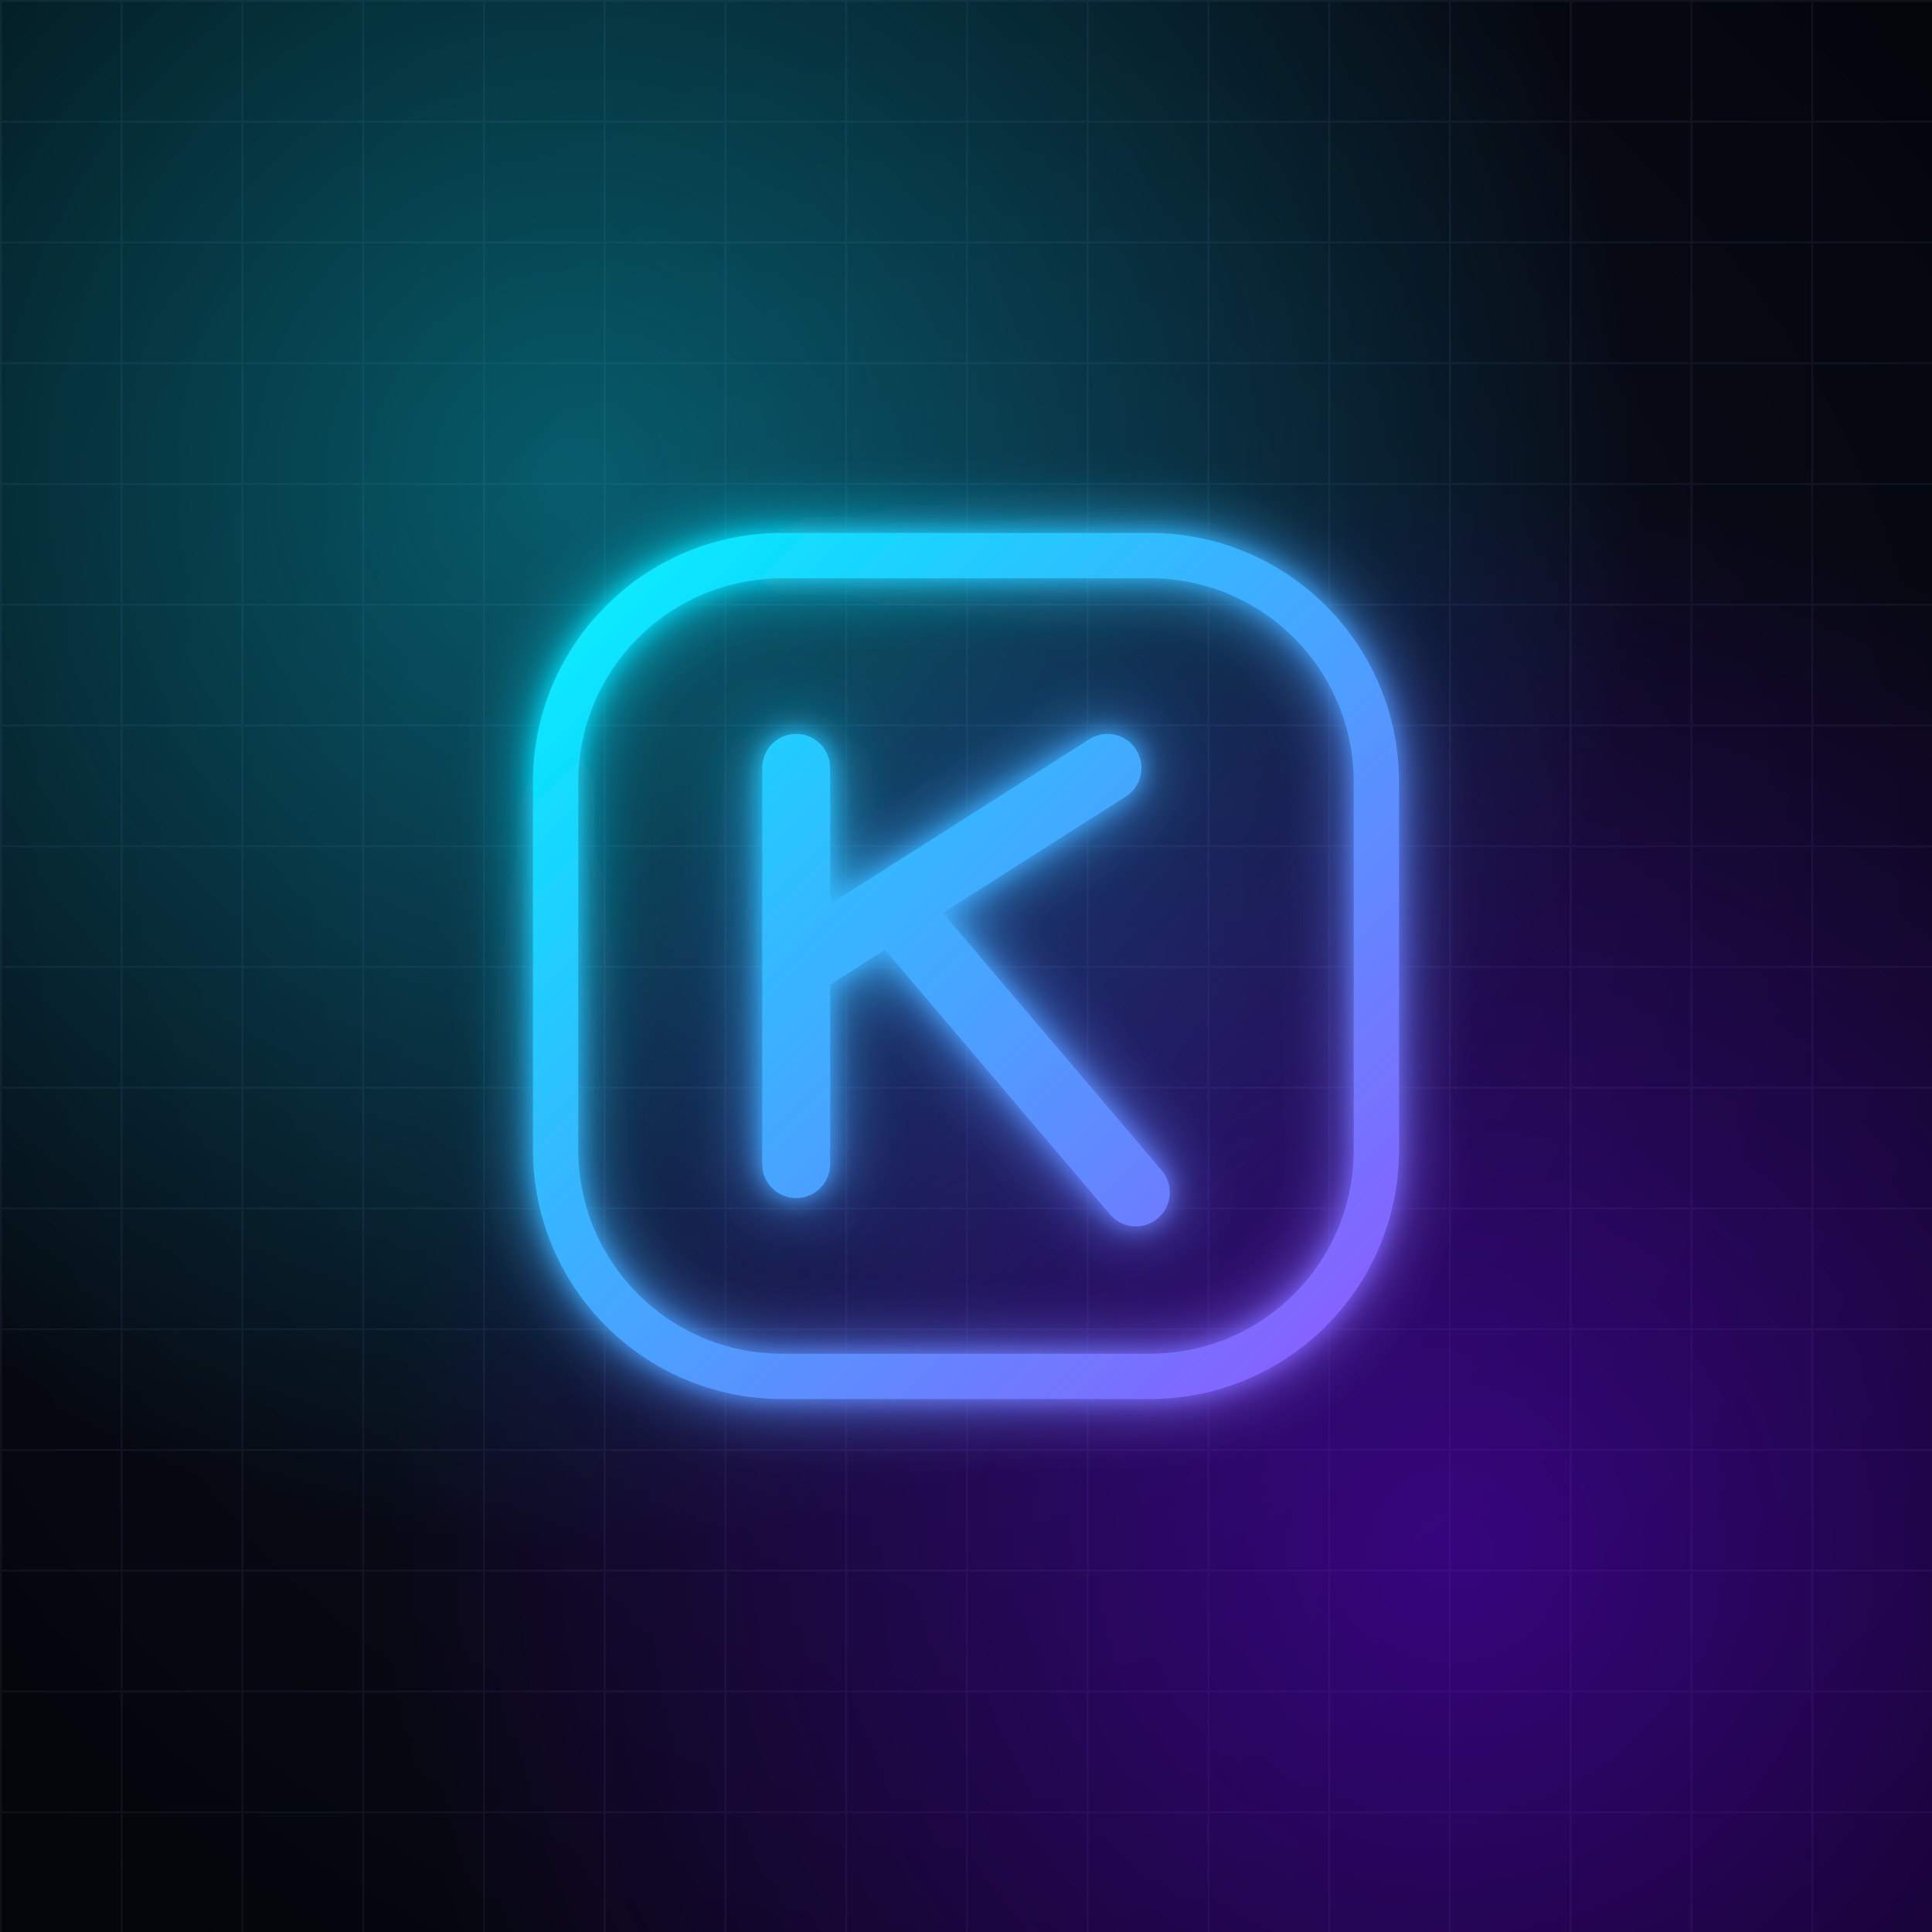
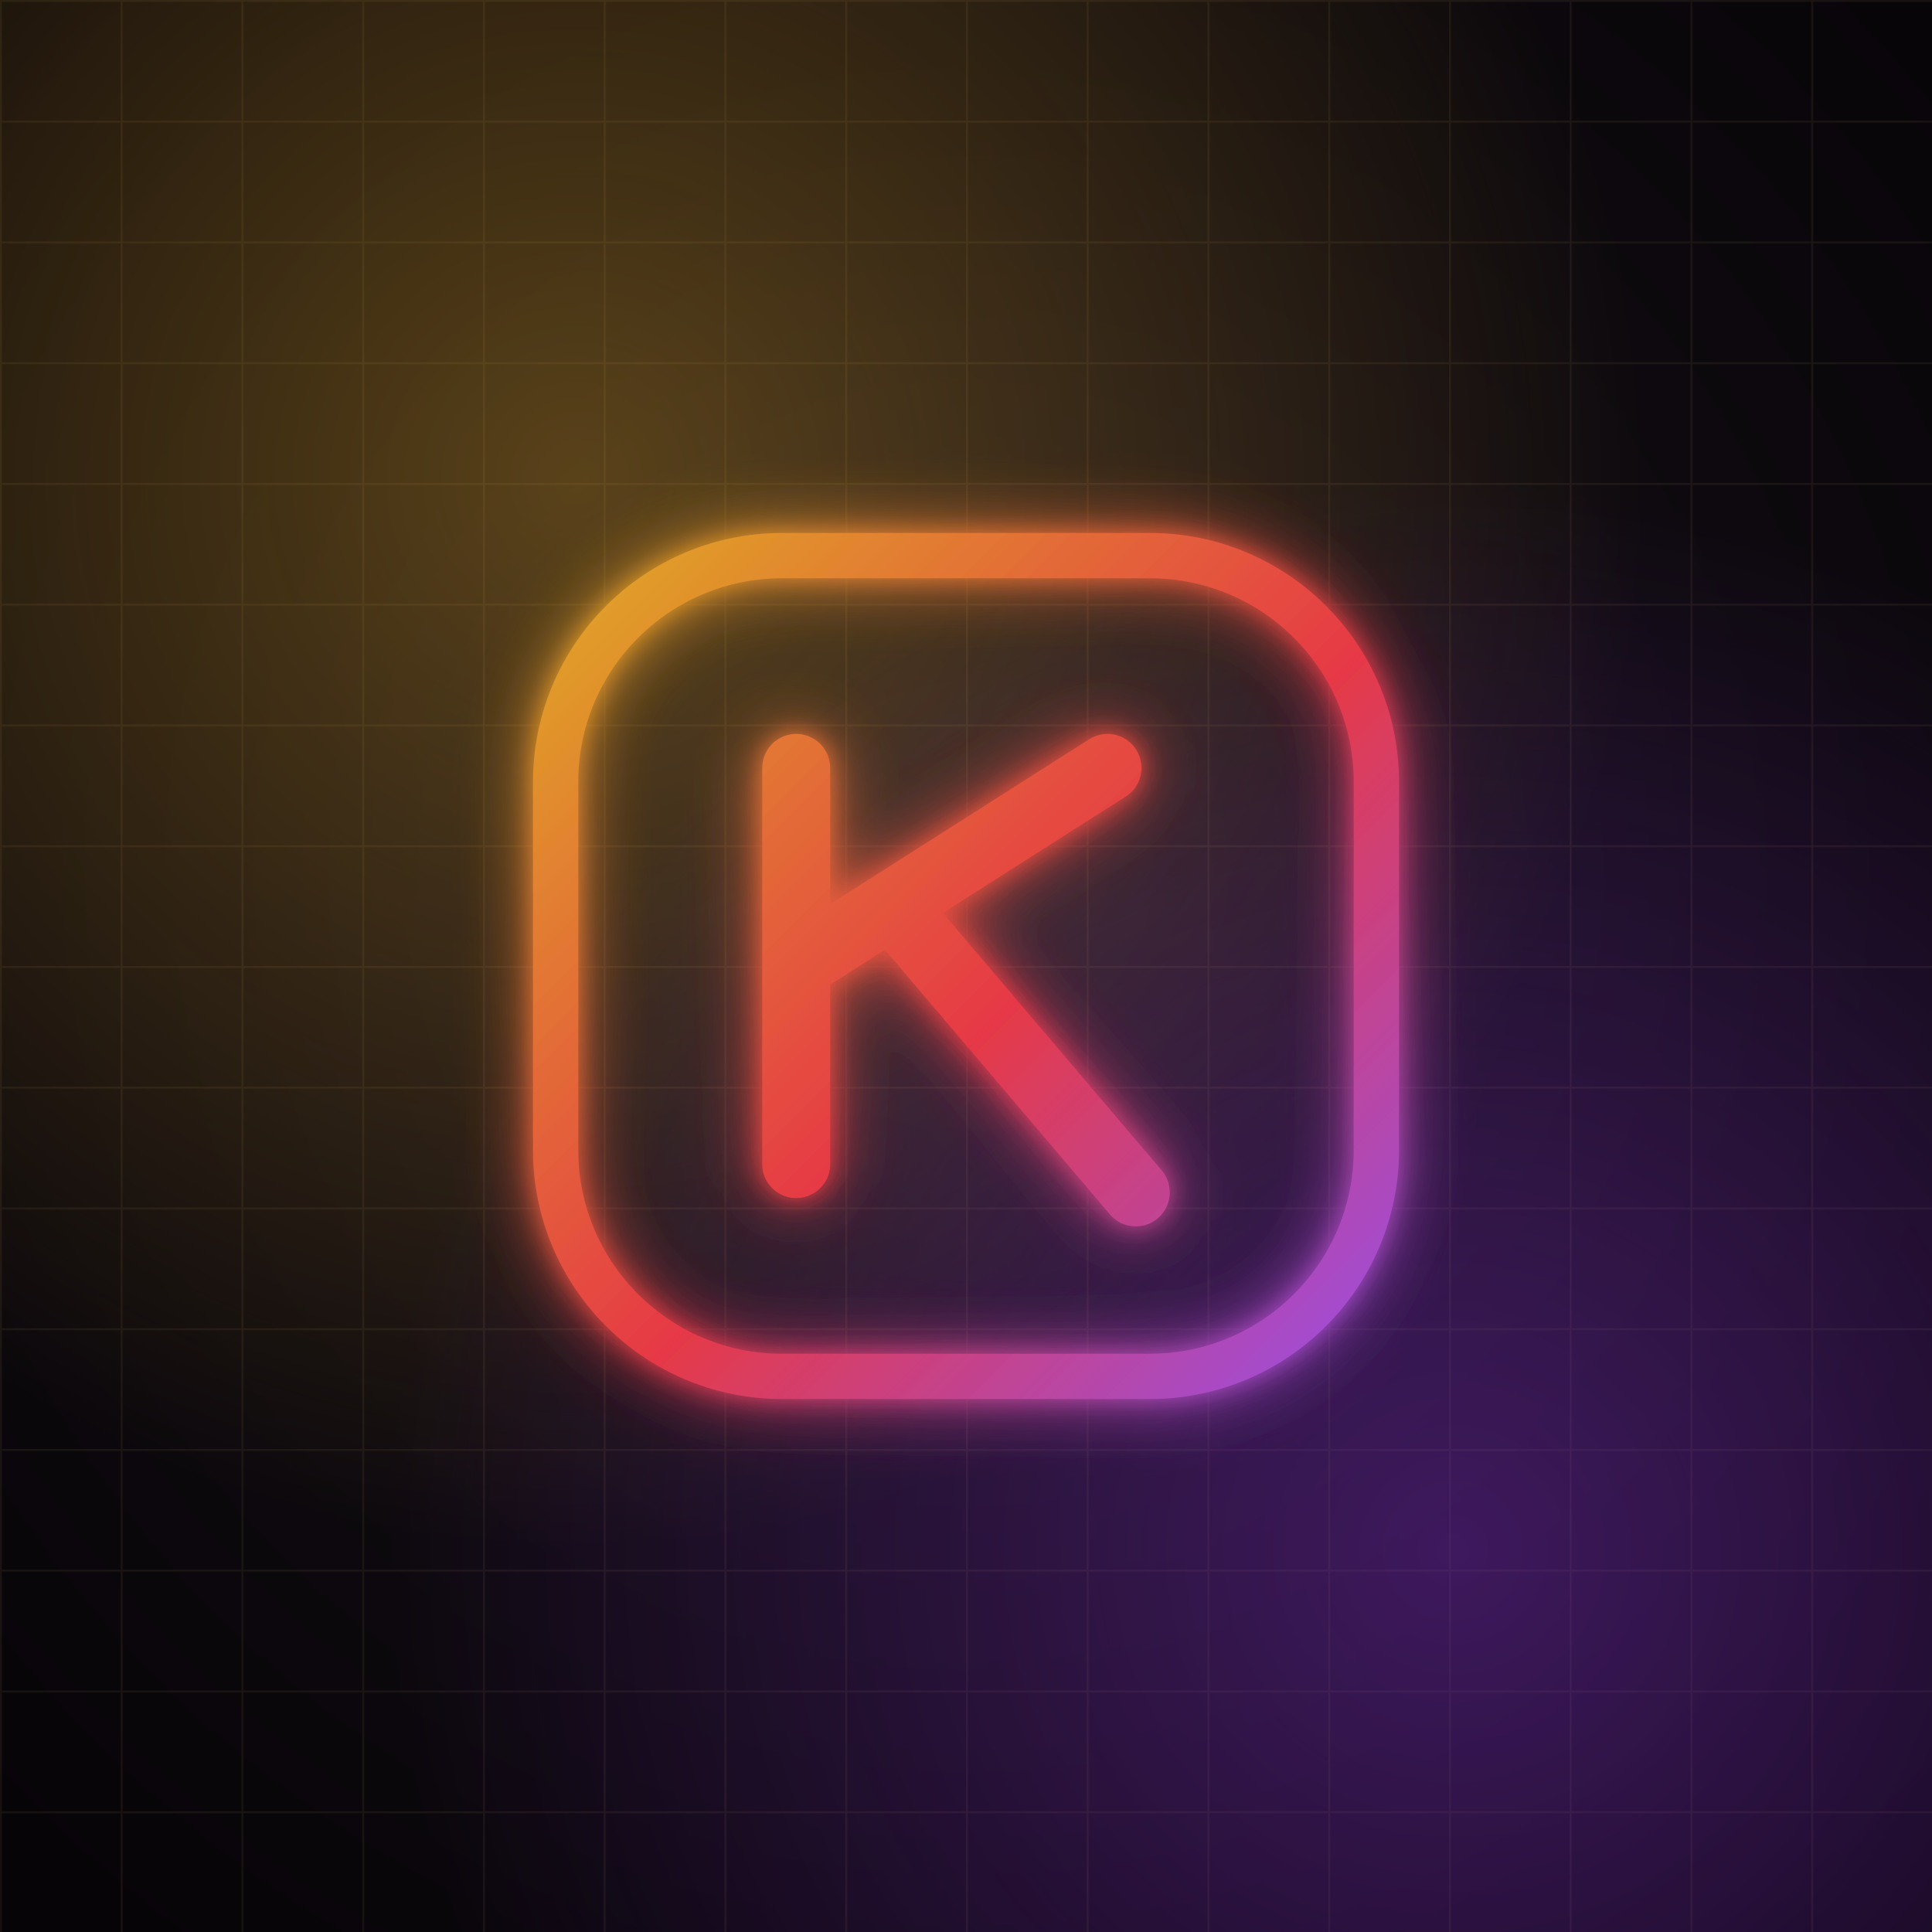
<svg xmlns="http://www.w3.org/2000/svg" width="1024" height="1024" viewBox="0 0 1024 1024">
  <defs>
    <radialGradient id="bg" cx="50%" cy="45%" r="70%">
-       <stop offset="0" stop-color="#101632" />
-       <stop offset="0.55" stop-color="#080a16" />
-       <stop offset="1" stop-color="#04050a" />
+       <stop offset="0" stop-color="#1b1420" />
+       <stop offset="0.55" stop-color="#0e0a0f" />
+       <stop offset="1" stop-color="#070408" />
    </radialGradient>
    <radialGradient id="glowC" cx="30%" cy="25%" r="55%">
-       <stop offset="0" stop-color="#00f0ff" stop-opacity="0.35" />
-       <stop offset="1" stop-color="#00f0ff" stop-opacity="0" />
+       <stop offset="0" stop-color="#e0a526" stop-opacity="0.35" />
+       <stop offset="1" stop-color="#e0a526" stop-opacity="0" />
    </radialGradient>
    <radialGradient id="glowV" cx="75%" cy="80%" r="55%">
-       <stop offset="0" stop-color="#7000ff" stop-opacity="0.45" />
-       <stop offset="1" stop-color="#7000ff" stop-opacity="0" />
+       <stop offset="0" stop-color="#7b2cbf" stop-opacity="0.45" />
+       <stop offset="1" stop-color="#7b2cbf" stop-opacity="0" />
    </radialGradient>
    <linearGradient id="stroke" x1="2" y1="2" x2="30" y2="30" gradientUnits="userSpaceOnUse">
-       <stop offset="0" stop-color="#00f0ff" />
-       <stop offset="1" stop-color="#8b5cff" />
+       <stop offset="0" stop-color="#e0a526" />
+       <stop offset="0.55" stop-color="#e63946" />
+       <stop offset="1" stop-color="#9d4edd" />
    </linearGradient>
    <pattern id="grid" width="64" height="64" patternUnits="userSpaceOnUse">
-       <path d="M64 0H0V64" fill="none" stroke="#8fb4ff" stroke-opacity="0.07" stroke-width="2" />
+       <path d="M64 0H0V64" fill="none" stroke="#f5d27a" stroke-opacity="0.07" stroke-width="2" />
    </pattern>
    <filter id="neon" x="-30%" y="-30%" width="160%" height="160%">
      <feGaussianBlur stdDeviation="1.2" result="b1" />
      <feGaussianBlur in="SourceGraphic" stdDeviation="0.4" result="b2" />
      <feMerge>
        <feMergeNode in="b1" />
        <feMergeNode in="b2" />
        <feMergeNode in="SourceGraphic" />
      </feMerge>
    </filter>
  </defs>
  <rect width="1024" height="1024" fill="url(#bg)" />
  <rect width="1024" height="1024" fill="url(#grid)" />
  <rect width="1024" height="1024" fill="url(#glowC)" />
  <rect width="1024" height="1024" fill="url(#glowV)" />
  <g transform="translate(272 272) scale(15)" filter="url(#neon)" fill="none" stroke="url(#stroke)" stroke-linecap="round" stroke-linejoin="round">
    <rect x="1.5" y="1.5" width="29" height="29" rx="8" stroke-width="1.6" />
    <path d="M10 23V9M10 16l11-7M13.5 14l8.5 10" stroke-width="2.4" />
  </g>
</svg>
